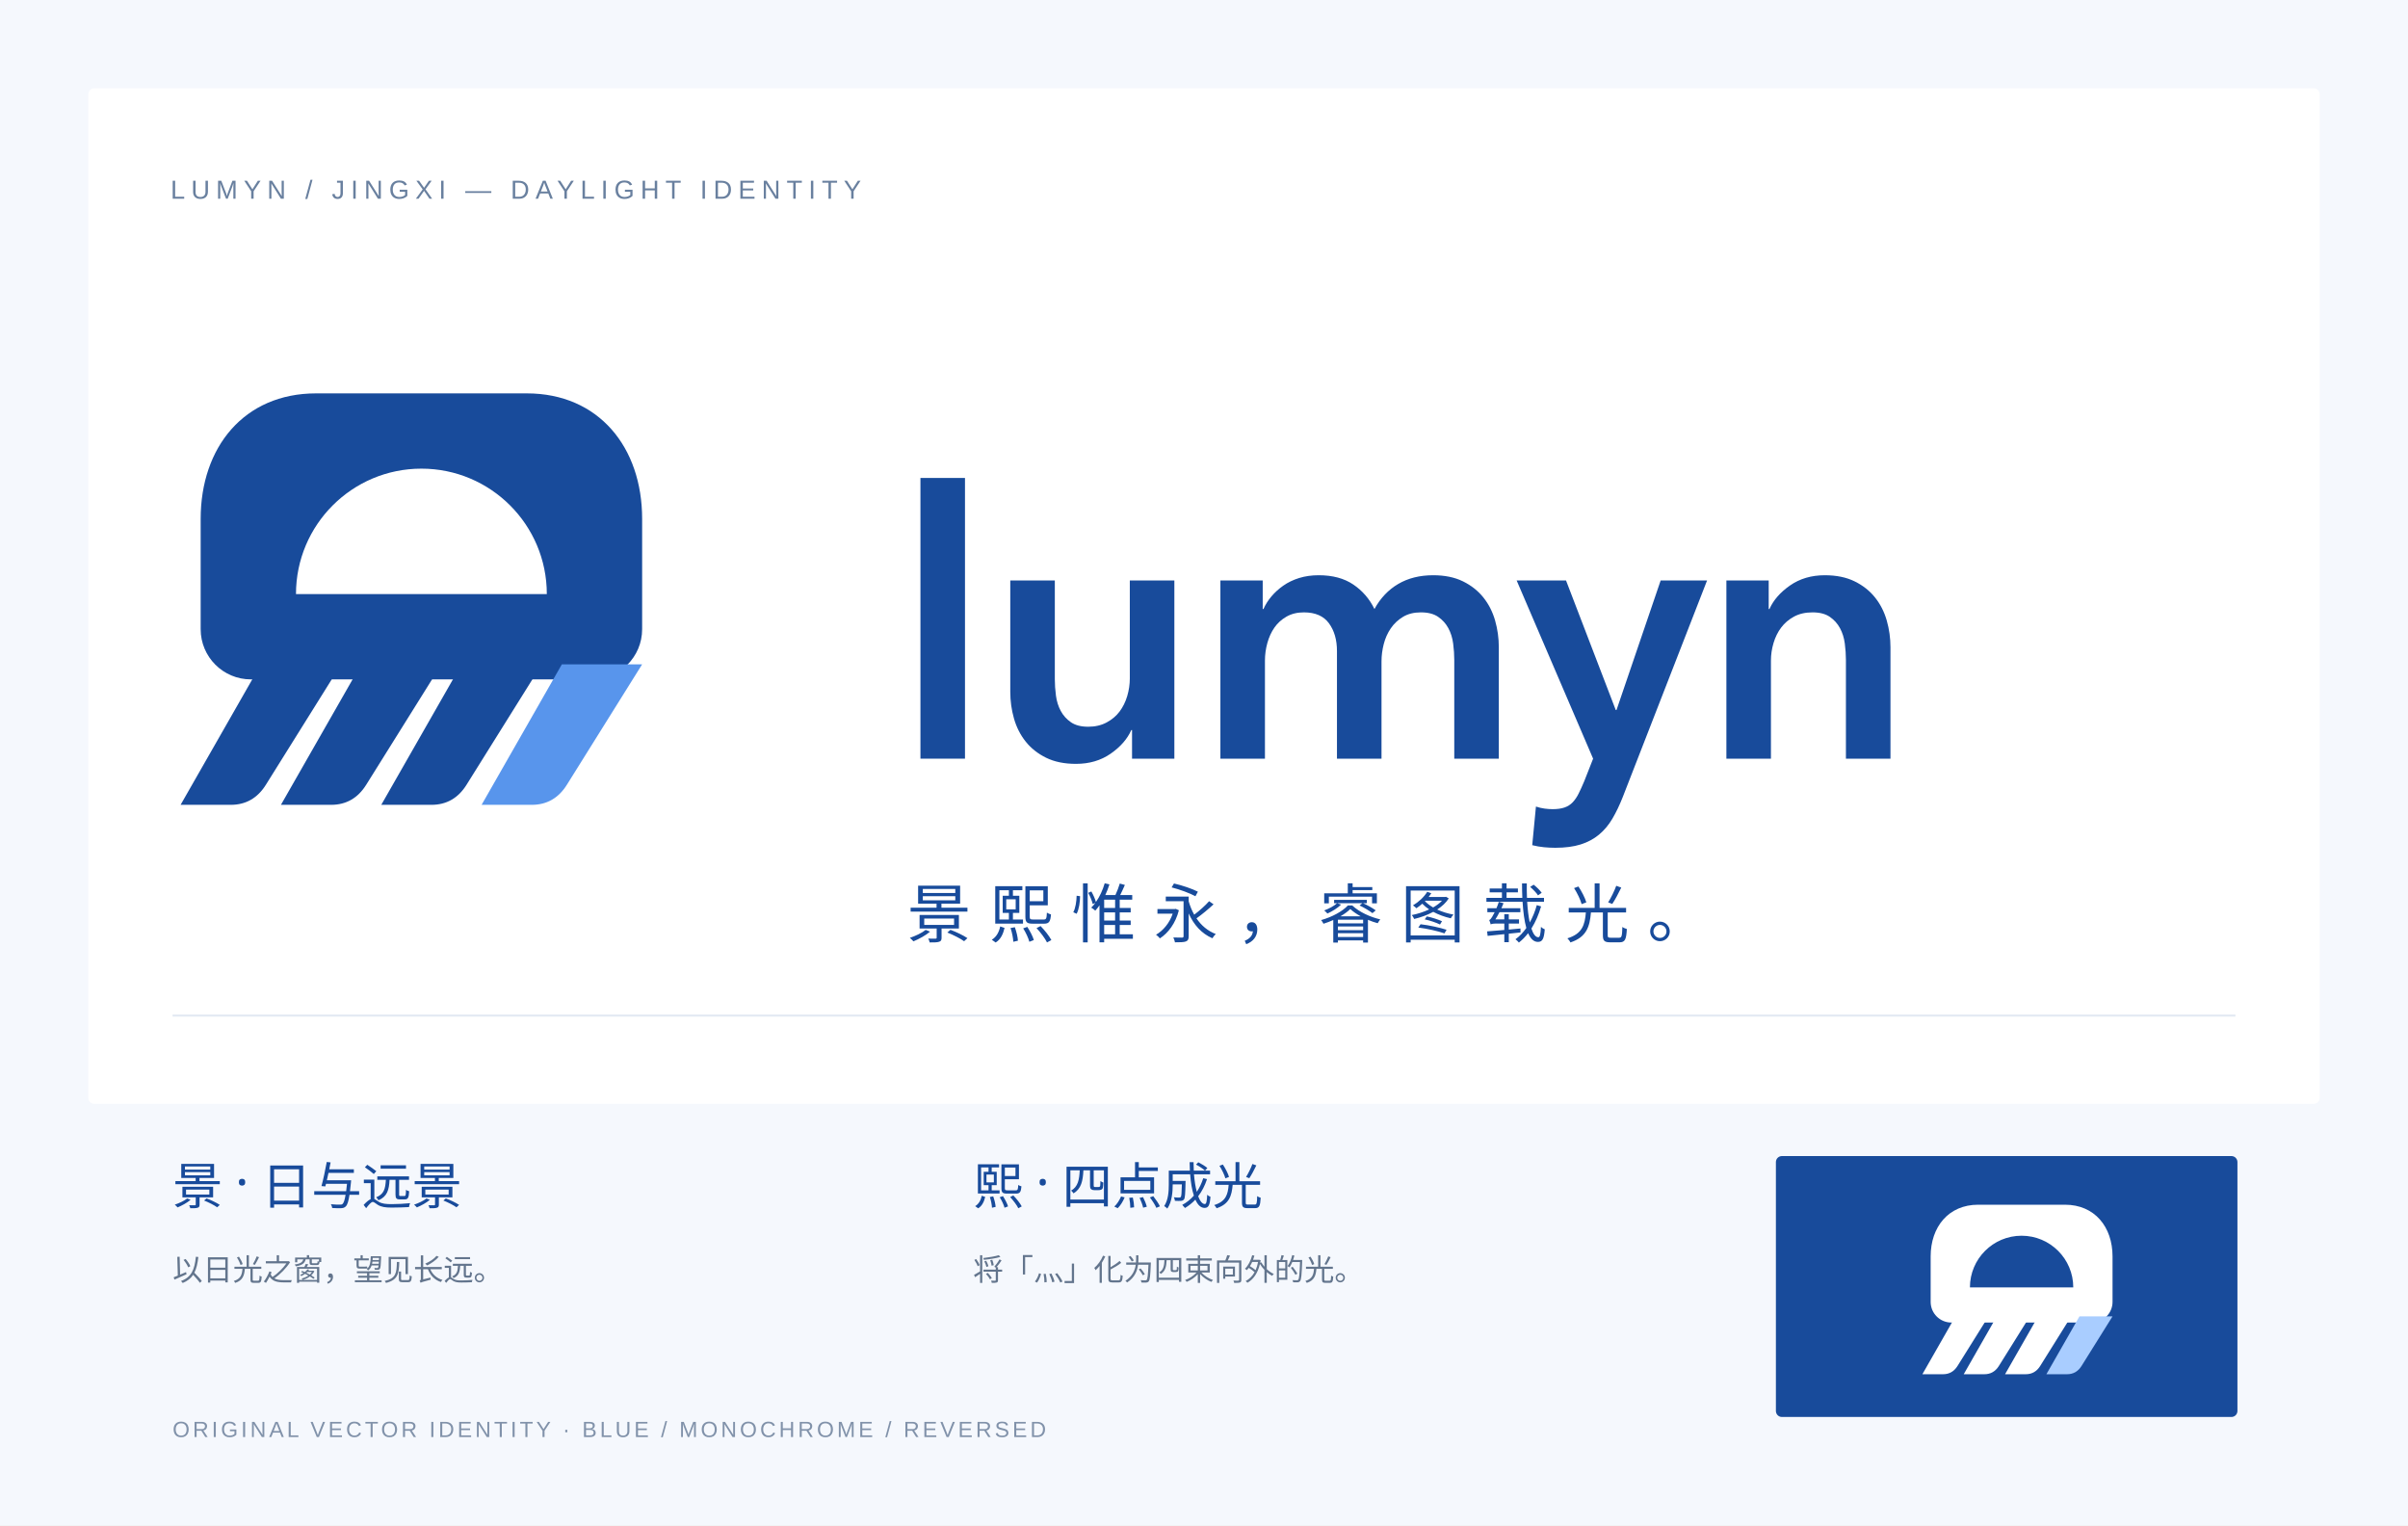
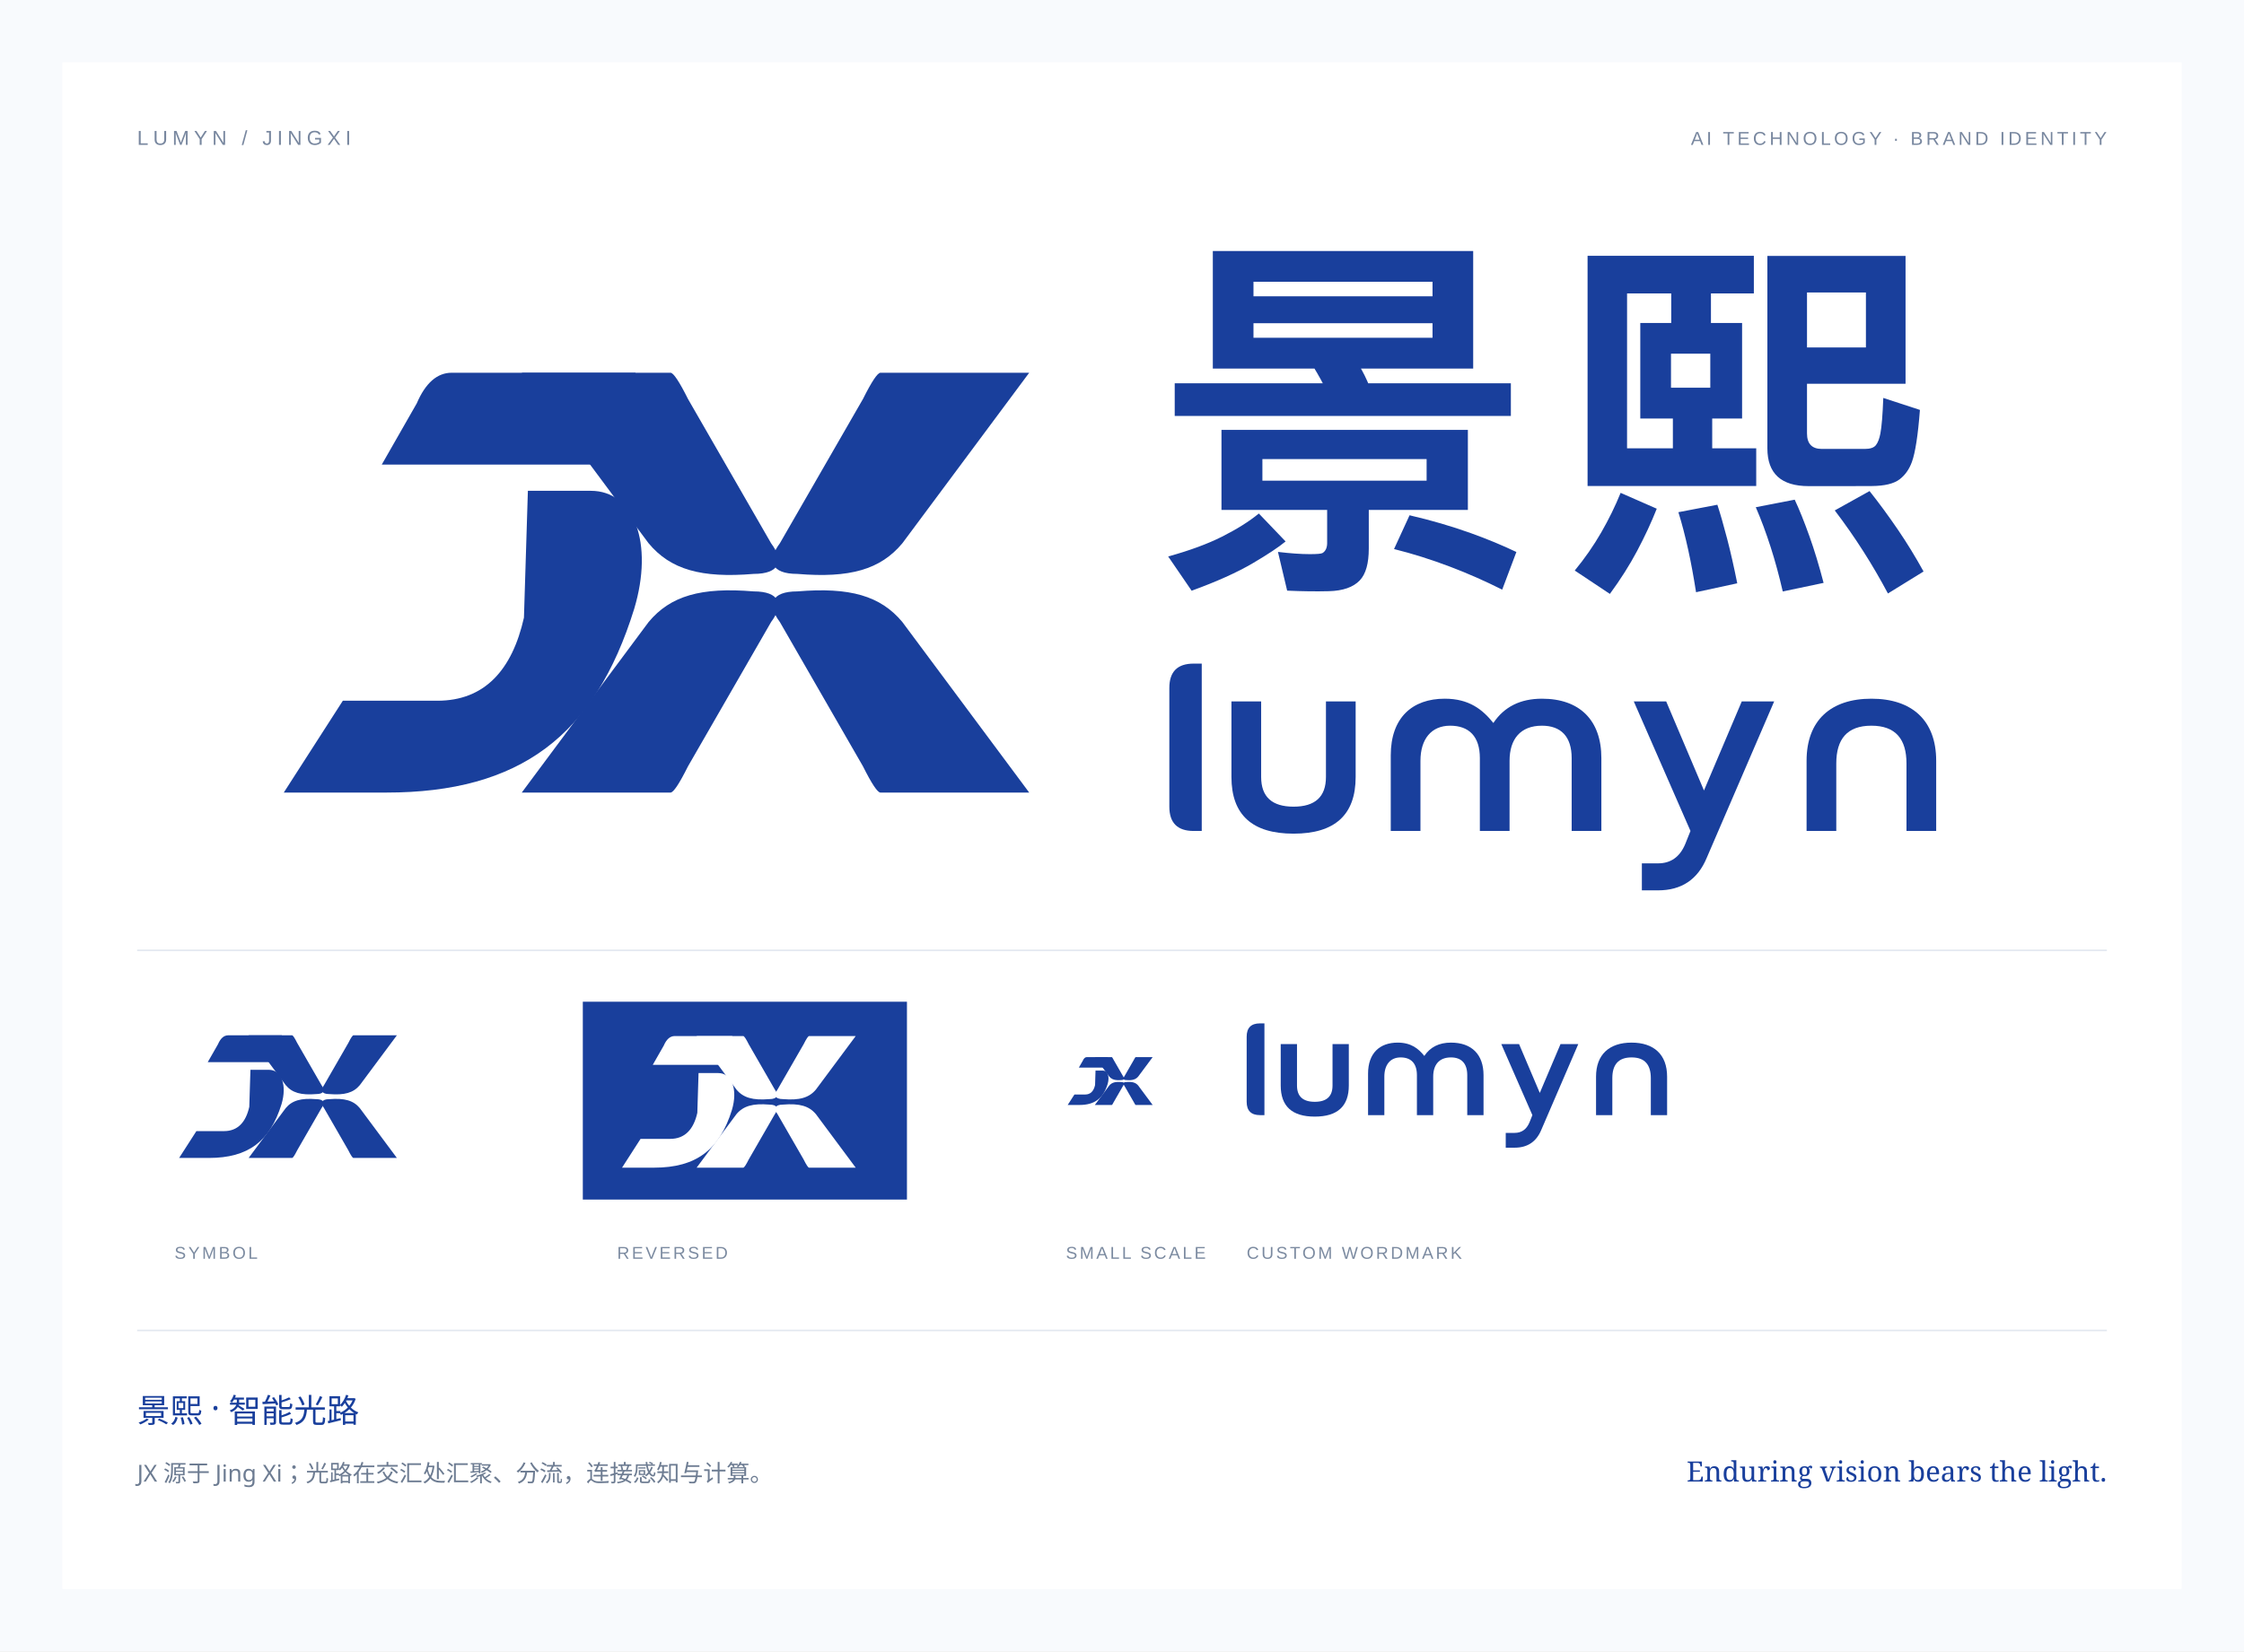
- <svg xmlns="http://www.w3.org/2000/svg" width="1200" height="760" viewBox="0 0 1200 760">
-   <rect width="1200" height="760" fill="#F5F8FD" />
-   <rect x="44" y="44" width="1112" height="506" rx="3" fill="#FFF" />
-   <text x="85" y="99" font-family="Arial,sans-serif" font-size="13" letter-spacing="3" fill="#69809F">LUMYN / JINGXI — DAYLIGHT IDENTITY</text>
-   <g transform="translate(90 176) scale(2.5)">
-     <path fill="#184B9B" fill-rule="evenodd" d="M27 8H69C83.36 8 92 18.75 92 33V55C92 60.52 87.52 65 82 65H14C8.48 65 4 60.52 4 55V33C4 18.75 12.64 8 27 8ZM23 48H73A25 25 0 0 0 23 48Z" />
-     <path fill="#184B9B" d="M16 62H32L17 86Q14.5 90 10 90H0Z" />
-     <path fill="#184B9B" d="M36 62H52L37 86Q34.5 90 30 90H20Z" />
-     <path fill="#184B9B" d="M56 62H72L57 86Q54.5 90 50 90H40Z" />
-     <path fill="#5895EC" d="M76 62H92L77 86Q74.5 90 70 90H60Z" />
+ <svg xmlns="http://www.w3.org/2000/svg" viewBox="0 0 1440 1060" role="img">
+   <rect width="1440" height="1060" fill="#F8FAFD" />
+   <rect x="40" y="40" width="1360" height="980" fill="#FFFFFF" />
+   <text x="88" y="93" font-family="Helvetica Neue,Arial,sans-serif" font-size="13" fill="#78879F" letter-spacing="3">LUMYN / JINGXI</text>
+   <text x="1352" y="93" text-anchor="end" font-family="Helvetica Neue,Arial,sans-serif" font-size="12" fill="#78879F" letter-spacing="2">AI TECHNOLOGY · BRAND IDENTITY</text>
+   <g transform="translate(172 120) scale(2.42)">
+     <g transform="translate(0 40) scale(1.16)">
+       <path d="M140 8H174L145 47C140 53 133 55 121 54C115 54 114 51 117 47L136 14Q139 8 140 8Z" fill="#193F9C" transform="" />
+       <path d="M140 8H174L145 47C140 53 133 55 121 54C115 54 114 51 117 47L136 14Q139 8 140 8Z" fill="#193F9C" transform="translate(232 0) scale(-1 1)" />
+       <path d="M140 8H174L145 47C140 53 133 55 121 54C115 54 114 51 117 47L136 14Q139 8 140 8Z" fill="#193F9C" transform="translate(0 112) scale(1 -1)" />
+       <path d="M140 8H174L145 47C140 53 133 55 121 54C115 54 114 51 117 47L136 14Q139 8 140 8Z" fill="#193F9C" transform="translate(232 112) scale(-1 -1)" />
+       <path fill="#193F9C" d="M42 8H84V29H26L34 15Q37 8 42 8Z" />
+       <path fill="#193F9C" transform="scale(.9 1)" d="M66 35H82C93 35 98 47 93 62C83 91 64 104 30 104H4L19 83H43C55 83 62 76 65 64Z" />
+     </g>
+     <g transform="translate(235 -3)" fill="#193F9C">
+       <path d="M79.179 43.001 Q79.179 43.001 79.179 51.180 Q79.179 51.180 20.920 51.180 Q20.920 51.180 20.920 43.001 Q20.920 43.001 79.179 43.001 Z M15.529 20.000 Q15.529 20.000 16.773 20.000 Q16.773 20.000 26.311 20.000 Q26.311 27.795 26.311 35.583 Q26.311 43.386 26.311 51.180 Q26.311 51.180 15.529 51.180 Q15.529 43.386 15.529 35.586 Q15.529 27.795 15.529 20.000 Z M73.788 20.000 Q73.788 20.000 82.873 20.000 Q82.873 20.000 84.570 20.000 Q84.570 27.795 84.570 35.596 Q84.570 43.385 84.570 51.180 Q84.570 51.180 73.788 51.180 Q73.788 43.386 73.788 35.598 Q73.788 27.795 73.788 20.000 Z M79.179 20.000 Q79.179 20.000 79.179 28.152 Q79.179 28.152 20.920 28.152 Q20.920 28.152 20.920 20.000 Q20.920 20.000 79.179 20.000 Z M79.179 32.002 Q79.179 32.002 79.179 39.142 Q79.179 39.142 20.920 39.142 Q20.920 39.142 20.920 32.002 Q20.920 32.002 79.179 32.002 Z M56.886 98.913 Q56.890 104.830 54.512 107.342 Q51.918 110.080 46.300 110.223 Q41.160 110.353 35.241 110.080 Q35.241 110.080 32.802 99.808 Q37.703 100.394 41.244 100.398 Q44.177 100.402 44.658 100.084 Q45.833 99.307 45.845 97.494 Q45.845 97.494 45.845 84.818 Q45.845 84.818 56.886 84.818 Q56.886 84.818 56.886 98.913 Z M63.583 99.048 Q63.583 99.048 67.698 90.089 Q76.281 92.075 83.957 94.830 Q90.380 97.136 96.024 99.828 Q96.024 99.828 92.265 109.813 Q85.422 106.376 78.509 103.753 Q70.887 100.860 63.583 99.048 Z M9.911 110.099 Q9.911 110.099 3.693 101.017 Q12.213 98.658 17.964 95.762 Q23.924 92.760 27.733 89.620 Q27.733 89.620 34.827 97.029 Q32.053 99.320 26.149 102.792 Q19.899 106.469 9.911 110.099 Z M94.560 55.078 Q94.560 55.078 94.560 63.738 Q72.276 63.738 49.993 63.738 Q27.709 63.738 5.425 63.738 Q5.425 63.738 5.425 55.078 Q27.708 55.078 49.992 55.078 Q72.276 55.078 94.560 55.078 Z M39.882 47.098 Q39.882 47.098 52.310 47.091 Q54.371 50.188 55.777 52.989 Q57.258 55.939 58.240 59.408 Q58.240 59.408 46.766 59.408 Q45.725 56.929 44.075 53.922 Q42.327 50.736 39.882 47.098 Z M77.692 80.917 Q77.692 80.917 77.692 88.677 Q77.692 88.677 23.250 88.677 Q23.250 88.677 23.250 80.917 Q23.250 80.917 77.692 80.917 Z M17.824 67.445 Q17.824 67.445 19.084 67.445 Q19.084 67.445 28.675 67.445 Q28.675 72.753 28.675 78.056 Q28.675 83.369 28.675 88.677 Q28.675 88.677 17.824 88.677 Q17.824 83.369 17.824 78.058 Q17.824 72.753 17.824 67.445 Z M72.221 67.445 Q72.221 67.445 81.443 67.445 Q81.443 67.445 83.163 67.445 Q83.163 72.753 83.163 78.066 Q83.163 83.369 83.163 88.677 Q83.163 88.677 72.221 88.677 Q72.221 83.369 72.221 78.067 Q72.221 72.753 72.221 67.445 Z M77.692 67.445 Q77.692 67.445 77.692 75.184 Q77.692 75.184 23.250 75.184 Q23.250 75.184 23.250 67.445 Q23.250 67.445 77.692 67.445 Z" />
+       <path d="M158.996 21.258 Q158.996 21.258 158.996 31.249 Q158.996 31.249 120.138 31.249 Q120.138 31.249 120.138 21.258 Q120.138 21.258 158.996 21.258 Z M159.623 82.326 Q148.614 82.326 137.604 82.326 Q126.595 82.326 114.902 82.326 Q114.902 66.572 114.902 51.467 Q114.902 36.362 114.902 21.258 Q114.902 21.258 125.374 21.258 Q125.374 34.077 125.374 46.791 Q125.374 59.278 125.371 72.334 Q134.372 72.334 142.644 72.334 Q151.067 72.334 159.623 72.334 Q159.623 72.334 159.623 82.326 Z M137.522 60.333 Q137.522 60.333 138.784 60.333 Q138.784 60.333 147.951 60.333 Q147.951 64.576 147.951 68.845 Q147.951 73.075 147.951 77.330 Q147.951 77.330 137.522 77.330 Q137.522 73.081 137.522 68.851 Q137.522 64.582 137.522 60.333 Z M137.083 26.253 Q137.083 26.253 138.345 26.253 Q138.345 26.253 147.617 26.253 Q147.617 30.473 147.617 34.718 Q147.617 38.923 147.617 43.153 Q147.617 43.153 137.083 43.153 Q137.083 38.928 137.083 34.722 Q137.083 30.478 137.083 26.253 Z M151.659 56.248 Q151.659 56.248 151.659 64.418 Q151.659 64.418 132.952 64.418 Q132.952 64.418 132.952 56.248 Q132.952 56.248 151.659 56.248 Z M128.880 39.076 Q128.880 39.076 129.999 39.076 Q129.999 39.076 137.024 39.076 Q137.024 45.411 137.024 51.741 Q137.024 58.082 137.024 64.418 Q137.024 64.418 128.880 64.418 Q128.880 58.082 128.880 51.743 Q128.880 45.411 128.880 39.076 Z M147.444 39.076 Q147.444 39.076 154.309 39.076 Q154.309 39.076 155.875 39.076 Q155.875 45.411 155.875 51.752 Q155.875 58.082 155.875 64.418 Q155.875 64.418 147.444 64.418 Q147.444 58.082 147.444 51.753 Q147.444 45.411 147.444 39.076 Z M151.659 39.076 Q151.659 39.076 151.659 47.230 Q151.659 47.230 132.952 47.230 Q132.952 47.230 132.952 39.076 Q132.952 39.076 151.659 39.076 Z M194.004 45.569 Q194.004 45.569 194.004 55.204 Q194.004 55.204 167.835 55.204 Q167.835 55.204 167.835 45.569 Q167.835 45.569 194.004 45.569 Z M193.966 21.295 Q193.966 21.295 193.966 30.987 Q193.966 30.987 167.835 30.987 Q167.835 30.987 167.835 21.295 Q167.835 21.295 193.966 21.295 Z M188.711 21.295 Q188.711 21.295 197.523 21.295 Q197.523 21.295 199.221 21.295 Q199.221 29.773 199.221 38.256 Q199.221 46.727 199.221 55.204 Q199.221 55.204 188.711 55.204 Q188.711 46.727 188.711 38.258 Q188.711 29.772 188.711 21.295 Z M200.903 75.946 Q199.839 78.871 197.651 80.547 Q195.374 82.291 190.275 82.333 Q187.357 82.357 183.012 82.357 Q177.886 82.357 173.541 82.357 Q162.583 82.357 162.583 72.342 Q162.583 47.364 162.583 21.295 Q162.583 21.295 173.088 21.295 Q173.088 46.125 173.088 68.388 Q173.095 72.490 177.021 72.490 Q179.481 72.490 183.107 72.490 Q186.356 72.490 188.428 72.490 Q190.566 72.490 191.356 71.491 Q192.138 70.501 192.540 68.436 Q193.056 65.786 193.316 58.964 Q193.316 58.964 203.033 62.142 Q202.260 72.210 200.903 75.946 Z M120.817 110.947 Q120.817 110.947 111.502 104.746 Q115.520 99.859 118.524 94.643 Q121.522 89.437 123.667 84.142 Q123.667 84.142 133.248 88.345 Q131.093 93.796 128.040 99.547 Q125.046 105.187 120.817 110.947 Z M138.987 89.270 Q138.987 89.270 149.317 87.294 Q150.453 90.739 151.909 96.311 Q153.240 101.403 154.591 108.133 Q154.591 108.133 143.668 110.496 Q142.702 104.327 141.595 99.281 Q140.385 93.766 138.987 89.270 Z M159.507 87.952 Q159.507 87.952 169.828 85.950 Q171.613 89.737 173.733 95.657 Q175.669 101.066 177.490 108.022 Q177.490 108.022 166.661 110.298 Q165.192 103.946 163.475 98.600 Q161.607 92.779 159.507 87.952 Z M180.450 88.803 Q180.450 88.803 189.673 83.670 Q193.341 88.270 197.191 93.906 Q200.709 99.058 203.995 104.999 Q203.995 104.999 194.549 110.830 Q191.452 105.019 188.072 99.722 Q184.402 93.973 180.450 88.803 Z" />
+     </g>
+     <g transform="translate(239 125) scale(.716)">
+       <path fill="#193F9C" d="M0 11Q0 2 9 2H12V64H9Q0 64 0 55Z" transform="" />
+       <path fill="#193F9C" d="M0 16H11V44Q11 55 23 55Q35 55 35 44V16H46V44Q46 65 23 65Q0 65 0 44Z" transform="translate(23 0)" />
+       <path fill="#193F9C" d="M0 64V36C0 22 8 15 20 15C29 15 34 19 38 24C42 18 48 15 56 15C70 15 78 23 78 37V64H67V37C67 29 63 25 56 25C48 25 44 30 44 38V64H33V37C33 29 29 25 22 25C15 25 11 30 11 38V64Z" transform="translate(82 0)" />
+       <path fill="#193F9C" d="M0 16H12L26 49L40 16H52L27 74Q22 86 9 86H3V76H9Q16 76 19 69L21 64Z" transform="translate(172 0)" />
+       <path fill="#193F9C" d="M0 64V38C0 23 9 15 24 15C39 15 48 23 48 38V64H37V39C37 30 33 25 24 25S11 30 11 39V64Z" transform="translate(236 0)" />
+     </g>
  </g>
-   <g transform="translate(445 193) scale(1.85)" fill="#184B9B">
-     <path d="M7.400 24.400 L19.400 24.400 L19.400 100.000 L7.400 100.000 Z" />
-     <path d="M75.800 100.000 L64.400 100.000 L64.400 92.300 L64.200 92.300 Q62.600 95.900 58.650 98.650 Q54.700 101.400 49.300 101.400 Q44.600 101.400 41.250 99.750 Q37.900 98.100 35.750 95.400 Q33.600 92.700 32.600 89.200 Q31.600 85.700 31.600 82.000 L31.600 52.000 L43.600 52.000 L43.600 78.600 Q43.600 80.700 43.900 83.000 Q44.200 85.300 45.200 87.150 Q46.200 89.000 47.950 90.200 Q49.700 91.400 52.600 91.400 Q55.400 91.400 57.550 90.250 Q59.700 89.100 61.050 87.300 Q62.400 85.500 63.100 83.150 Q63.800 80.800 63.800 78.400 L63.800 52.000 L75.800 52.000 Z" />
-     <path d="M145.500 50.600 Q150.200 50.600 153.550 52.250 Q156.900 53.900 159.050 56.600 Q161.200 59.300 162.200 62.800 Q163.200 66.300 163.200 70.000 L163.200 100.000 L151.200 100.000 L151.200 73.400 Q151.200 71.300 150.900 69.000 Q150.600 66.700 149.600 64.850 Q148.600 63.000 146.850 61.800 Q145.100 60.600 142.200 60.600 Q139.400 60.600 137.400 61.800 Q135.400 63.000 134.100 64.900 Q132.800 66.800 132.200 69.150 Q131.600 71.500 131.600 73.800 L131.600 100.000 L119.600 100.000 L119.600 71.000 Q119.600 66.500 117.450 63.550 Q115.300 60.600 110.700 60.600 Q108.000 60.600 106.000 61.750 Q104.000 62.900 102.750 64.700 Q101.500 66.500 100.850 68.850 Q100.200 71.200 100.200 73.600 L100.200 100.000 L88.200 100.000 L88.200 52.000 L99.600 52.000 L99.600 59.700 L99.800 59.700 Q100.600 57.900 101.950 56.300 Q103.300 54.700 105.150 53.400 Q107.000 52.100 109.400 51.350 Q111.800 50.600 114.700 50.600 Q120.300 50.600 124.000 53.100 Q127.700 55.600 129.700 59.700 Q132.100 55.300 136.100 52.950 Q140.100 50.600 145.500 50.600 Z" />
-     <path d="M168.000 52.000 L181.300 52.000 L194.700 86.900 L194.900 86.900 L206.800 52.000 L219.300 52.000 L196.600 110.300 Q195.300 113.600 193.800 116.150 Q192.300 118.700 190.200 120.450 Q188.100 122.200 185.250 123.100 Q182.400 124.000 178.400 124.000 Q176.900 124.000 175.350 123.850 Q173.800 123.700 172.200 123.300 L173.200 112.900 Q174.400 113.300 175.550 113.450 Q176.700 113.600 177.700 113.600 Q179.600 113.600 180.900 113.150 Q182.200 112.700 183.100 111.750 Q184.000 110.800 184.700 109.400 Q185.400 108.000 186.200 106.100 L188.600 100.000 Z" />
-     <path d="M224.500 52.000 L235.900 52.000 L235.900 59.700 L236.100 59.700 Q237.700 56.100 241.650 53.350 Q245.600 50.600 251.000 50.600 Q255.700 50.600 259.050 52.250 Q262.400 53.900 264.550 56.600 Q266.700 59.300 267.700 62.800 Q268.700 66.300 268.700 70.000 L268.700 100.000 L256.700 100.000 L256.700 73.400 Q256.700 71.300 256.400 69.000 Q256.100 66.700 255.100 64.850 Q254.100 63.000 252.350 61.800 Q250.600 60.600 247.700 60.600 Q244.800 60.600 242.700 61.750 Q240.600 62.900 239.250 64.700 Q237.900 66.500 237.200 68.850 Q236.500 71.200 236.500 73.600 L236.500 100.000 L224.500 100.000 Z" />
+   <path d="M88 610H1352" stroke="#E2E8F0" />
+   <g transform="translate(112 658) scale(.82)">
+     <path d="M140 8H174L145 47C140 53 133 55 121 54C115 54 114 51 117 47L136 14Q139 8 140 8Z" fill="#193F9C" transform="" />
+     <path d="M140 8H174L145 47C140 53 133 55 121 54C115 54 114 51 117 47L136 14Q139 8 140 8Z" fill="#193F9C" transform="translate(232 0) scale(-1 1)" />
+     <path d="M140 8H174L145 47C140 53 133 55 121 54C115 54 114 51 117 47L136 14Q139 8 140 8Z" fill="#193F9C" transform="translate(0 112) scale(1 -1)" />
+     <path d="M140 8H174L145 47C140 53 133 55 121 54C115 54 114 51 117 47L136 14Q139 8 140 8Z" fill="#193F9C" transform="translate(232 112) scale(-1 -1)" />
+     <path fill="#193F9C" d="M42 8H84V29H26L34 15Q37 8 42 8Z" />
+     <path fill="#193F9C" transform="scale(.9 1)" d="M66 35H82C93 35 98 47 93 62C83 91 64 104 30 104H4L19 83H43C55 83 62 76 65 64Z" />
  </g>
-   <text x="452" y="467" font-family="Songti SC,STSong,serif" font-size="32" letter-spacing="9" fill="#184B9B">景熙惟永，睿图载光。</text>
-   <path d="M86 506H1114" stroke="#E2E9F3" />
-   <text x="86" y="600" font-family="Songti SC,STSong,serif" font-size="25" fill="#184B9B">景 · 日与远景</text>
-   <text x="86" y="638" font-family="PingFang SC,sans-serif" font-size="15" fill="#63758D">以日光之窗，望见长远。</text>
-   <text x="485" y="600" font-family="Songti SC,STSong,serif" font-size="25" fill="#184B9B">熙 · 四点成光</text>
-   <text x="485" y="638" font-family="PingFang SC,sans-serif" font-size="15" fill="#63758D">将「灬」化为四束向外的光。</text>
-   <rect x="885" y="576" width="230" height="130" rx="3" fill="#184B9B" />
-   <g transform="translate(958 592) scale(1.03)">
-     <path fill="#FFF" fill-rule="evenodd" d="M27 8H69C83.36 8 92 18.75 92 33V55C92 60.52 87.52 65 82 65H14C8.48 65 4 60.52 4 55V33C4 18.75 12.64 8 27 8ZM23 48H73A25 25 0 0 0 23 48Z" />
-     <path fill="#FFF" d="M16 62H32L17 86Q14.5 90 10 90H0Z" />
-     <path fill="#FFF" d="M36 62H52L37 86Q34.5 90 30 90H20Z" />
-     <path fill="#FFF" d="M56 62H72L57 86Q54.5 90 50 90H40Z" />
-     <path fill="#A9CDFF" d="M76 62H92L77 86Q74.5 90 70 90H60Z" />
+   <rect x="374" y="643" width="208" height="127" fill="#193F9C" />
+   <g transform="translate(396 658) scale(.88)">
+     <path d="M140 8H174L145 47C140 53 133 55 121 54C115 54 114 51 117 47L136 14Q139 8 140 8Z" fill="#FFFFFF" transform="" />
+     <path d="M140 8H174L145 47C140 53 133 55 121 54C115 54 114 51 117 47L136 14Q139 8 140 8Z" fill="#FFFFFF" transform="translate(232 0) scale(-1 1)" />
+     <path d="M140 8H174L145 47C140 53 133 55 121 54C115 54 114 51 117 47L136 14Q139 8 140 8Z" fill="#FFFFFF" transform="translate(0 112) scale(1 -1)" />
+     <path d="M140 8H174L145 47C140 53 133 55 121 54C115 54 114 51 117 47L136 14Q139 8 140 8Z" fill="#FFFFFF" transform="translate(232 112) scale(-1 -1)" />
+     <path fill="#FFFFFF" d="M42 8H84V29H26L34 15Q37 8 42 8Z" />
+     <path fill="#FFFFFF" transform="scale(.9 1)" d="M66 35H82C93 35 98 47 93 62C83 91 64 104 30 104H4L19 83H43C55 83 62 76 65 64Z" />
  </g>
-   <text x="86" y="716" font-family="Arial,sans-serif" font-size="11" letter-spacing="1.5" fill="#8192AA">ORIGINAL VECTOR IDENTITY · BLUE / MONOCHROME / REVERSED</text>
+   <g transform="translate(684 676) scale(.32)">
+     <path d="M140 8H174L145 47C140 53 133 55 121 54C115 54 114 51 117 47L136 14Q139 8 140 8Z" fill="#193F9C" transform="" />
+     <path d="M140 8H174L145 47C140 53 133 55 121 54C115 54 114 51 117 47L136 14Q139 8 140 8Z" fill="#193F9C" transform="translate(232 0) scale(-1 1)" />
+     <path d="M140 8H174L145 47C140 53 133 55 121 54C115 54 114 51 117 47L136 14Q139 8 140 8Z" fill="#193F9C" transform="translate(0 112) scale(1 -1)" />
+     <path d="M140 8H174L145 47C140 53 133 55 121 54C115 54 114 51 117 47L136 14Q139 8 140 8Z" fill="#193F9C" transform="translate(232 112) scale(-1 -1)" />
+     <path fill="#193F9C" d="M42 8H84V29H26L34 15Q37 8 42 8Z" />
+     <path fill="#193F9C" transform="scale(.9 1)" d="M66 35H82C93 35 98 47 93 62C83 91 64 104 30 104H4L19 83H43C55 83 62 76 65 64Z" />
+   </g>
+   <g transform="translate(800 655) scale(.95)">
+     <path fill="#193F9C" d="M0 11Q0 2 9 2H12V64H9Q0 64 0 55Z" transform="" />
+     <path fill="#193F9C" d="M0 16H11V44Q11 55 23 55Q35 55 35 44V16H46V44Q46 65 23 65Q0 65 0 44Z" transform="translate(23 0)" />
+     <path fill="#193F9C" d="M0 64V36C0 22 8 15 20 15C29 15 34 19 38 24C42 18 48 15 56 15C70 15 78 23 78 37V64H67V37C67 29 63 25 56 25C48 25 44 30 44 38V64H33V37C33 29 29 25 22 25C15 25 11 30 11 38V64Z" transform="translate(82 0)" />
+     <path fill="#193F9C" d="M0 16H12L26 49L40 16H52L27 74Q22 86 9 86H3V76H9Q16 76 19 69L21 64Z" transform="translate(172 0)" />
+     <path fill="#193F9C" d="M0 64V38C0 23 9 15 24 15C39 15 48 23 48 38V64H37V39C37 30 33 25 24 25S11 30 11 39V64Z" transform="translate(236 0)" />
+   </g>
+   <text x="112" y="808" font-family="Arial,sans-serif" font-size="11" fill="#7B8AA0" letter-spacing="1.5">SYMBOL</text>
+   <text x="396" y="808" font-family="Arial,sans-serif" font-size="11" fill="#7B8AA0" letter-spacing="1.5">REVERSED</text>
+   <text x="684" y="808" font-family="Arial,sans-serif" font-size="11" fill="#7B8AA0" letter-spacing="1.5">SMALL SCALE</text>
+   <text x="800" y="808" font-family="Arial,sans-serif" font-size="11" fill="#7B8AA0" letter-spacing="1.5">CUSTOM WORDMARK</text>
+   <path d="M88 854H1352" stroke="#E2E8F0" />
+   <text x="88" y="913" font-family="PingFang SC,sans-serif" font-size="21" fill="#193F9C">景熙 · 智能光路</text>
+   <text x="88" y="951" font-family="PingFang SC,sans-serif" font-size="15" fill="#6D7C92">JX 源于 Jing Xi；光路在交汇处汇聚、分流，连接感知与计算。</text>
+   <text x="1352" y="951" text-anchor="end" font-family="Georgia,serif" font-size="18" fill="#193F9C">Enduring vision bears the light.</text>
</svg>
